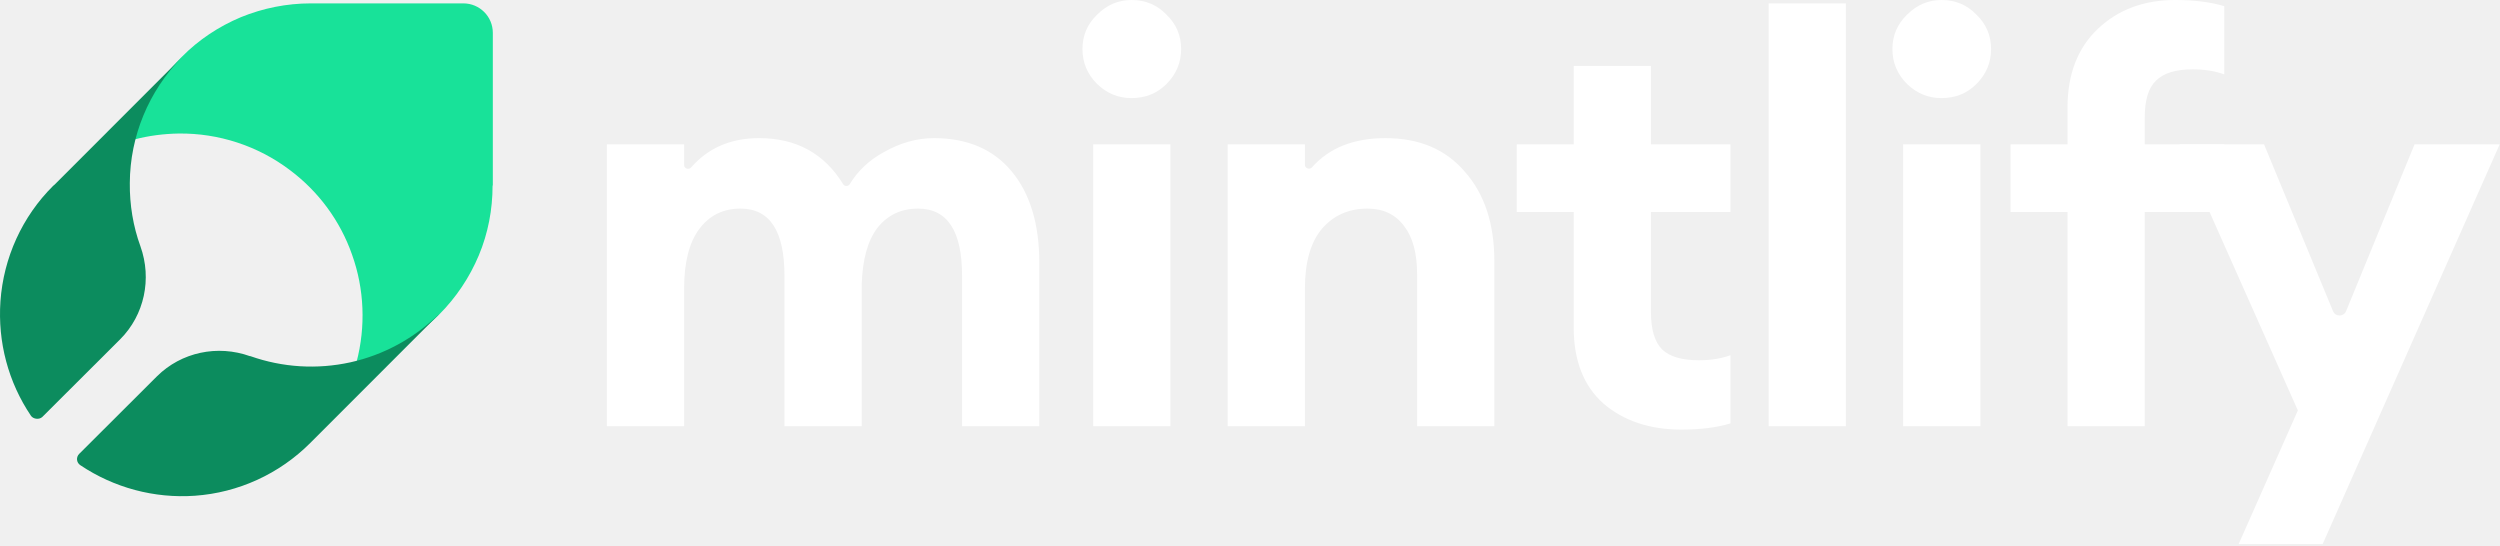
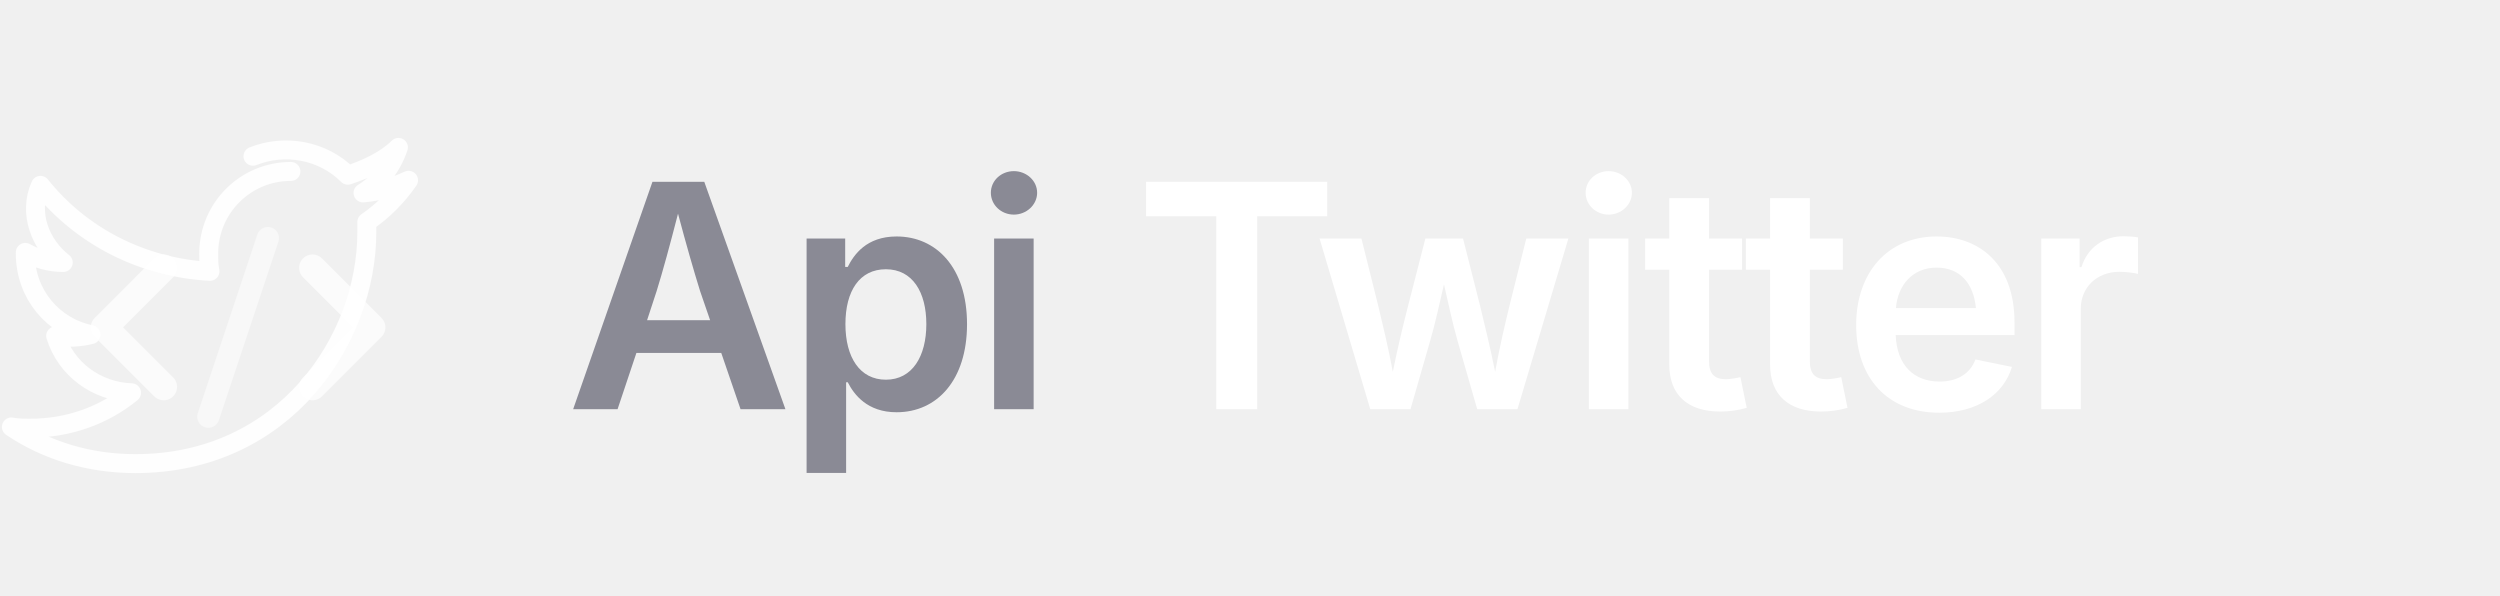
- <svg xmlns="http://www.w3.org/2000/svg" width="1682" height="367" viewBox="0 0 1682 367" fill="none">
-   <path d="M1562.69 366.037H1506.17L1546 276.14L1466.34 97.105H1523.24L1569.66 209.337C1571.28 213.26 1576.84 213.253 1578.45 209.325L1624.52 97.105H1681.79L1562.69 366.037Z" fill="white" />
-   <path d="M1391.02 286.761V142.622H1352.71V97.104H1391.02V72.449C1391.02 49.943 1397.85 32.242 1411.5 19.345C1425.16 6.448 1442.48 0 1463.47 0C1476.37 0 1487.37 1.391 1496.47 4.172V50.069C1490.4 47.793 1483.32 46.656 1475.23 46.656C1463.85 46.656 1455.63 49.184 1450.57 54.242C1445.51 59.046 1442.99 67.265 1442.99 78.897V97.104H1496.47V142.622H1442.99V286.761H1391.02Z" fill="white" />
-   <path d="M1306.22 66.001C1297.37 66.001 1289.66 62.84 1283.08 56.518C1276.51 49.943 1273.22 42.104 1273.22 33C1273.22 23.897 1276.51 16.184 1283.08 9.862C1289.66 3.287 1297.37 0 1306.22 0C1315.58 0 1323.42 3.287 1329.74 9.862C1336.31 16.184 1339.6 23.897 1339.6 33C1339.6 42.104 1336.31 49.943 1329.74 56.518C1323.42 62.84 1315.58 66.001 1306.22 66.001ZM1280.43 286.761V97.104H1332.39V286.761H1280.43Z" fill="white" />
-   <path d="M1189.94 286.761V2.276H1241.91V286.761H1189.94Z" fill="white" />
-   <path d="M1131.24 289.037C1110 289.037 1092.55 283.221 1078.89 271.588C1065.49 259.703 1058.79 242.634 1058.79 220.381V142.622H1020.48V97.104H1058.79V44.38H1110.76V97.104H1164.24V142.622H1110.76V210.14C1110.76 221.772 1113.29 230.117 1118.34 235.174C1123.4 239.979 1131.62 242.381 1143 242.381C1151.09 242.381 1158.17 241.243 1164.24 238.967V284.864C1155.14 287.646 1144.14 289.037 1131.24 289.037Z" fill="white" />
-   <path d="M825.979 286.761V97.104H877.945V110.967C877.945 113.311 881.135 114.347 882.688 112.591C894.273 99.485 910.773 92.932 932.187 92.932C954.946 92.932 972.774 100.518 985.67 115.69C998.82 130.61 1005.39 150.587 1005.39 175.622V286.761H953.429V184.346C953.429 170.438 950.521 159.691 944.704 152.104C938.888 144.265 930.67 140.346 920.049 140.346C907.405 140.346 897.164 144.898 889.325 154.001C881.738 163.105 877.945 176.507 877.945 194.208V286.761H825.979Z" fill="white" />
-   <path d="M761.286 66.001C752.436 66.001 744.723 62.84 738.148 56.518C731.574 49.943 728.286 42.104 728.286 33C728.286 23.897 731.574 16.184 738.148 9.862C744.723 3.287 752.436 0 761.286 0C770.643 0 778.482 3.287 784.804 9.862C791.379 16.184 794.666 23.897 794.666 33C794.666 42.104 791.379 49.943 784.804 56.518C778.482 62.84 770.643 66.001 761.286 66.001ZM735.493 286.761V97.104H787.459V286.761H735.493Z" fill="white" />
-   <path d="M647.273 286.761V185.484C647.273 155.392 637.411 140.346 617.686 140.346C606.307 140.346 597.204 144.645 590.376 153.242C583.801 161.84 580.261 174.61 579.755 191.553V286.761H527.789V185.484C527.789 155.392 517.927 140.346 498.203 140.346C486.571 140.346 477.341 144.898 470.513 154.001C463.685 163.105 460.272 176.507 460.272 194.208V286.761H408.306V97.104H460.272V111.103C460.272 113.435 463.407 114.462 464.939 112.704C476.419 99.522 491.68 92.932 510.72 92.932C535.742 92.932 554.588 103.262 567.259 123.923C568.258 125.553 570.718 125.527 571.712 123.894C577.189 114.891 584.802 107.731 594.548 102.414C605.675 96.093 616.928 92.932 628.307 92.932C650.813 92.932 668.261 100.391 680.652 115.311C693.043 130.231 699.239 150.714 699.239 176.76V286.761H647.273Z" fill="white" />
-   <path d="M331.569 124.833V22.09C331.569 11.065 322.625 2.276 311.764 2.276H209.069C192.938 2.276 176.967 5.472 162.113 11.544C147.26 17.775 133.685 26.724 122.345 38.228L121.546 39.027C106.533 54.207 95.833 73.062 90.402 93.834C100.145 91.277 110.206 89.999 120.268 89.839C147.1 89.52 173.453 98.148 194.855 114.287C214.18 128.668 228.873 148.481 236.859 171.331C245.164 194.5 246.122 219.746 239.893 243.554C260.496 238.122 279.503 227.416 294.675 212.396L295.474 211.597C306.813 200.252 315.917 186.67 322.145 171.81C328.374 156.95 331.409 140.971 331.409 124.833H331.569Z" fill="#18E299" />
-   <path d="M87.337 123.098C87.496 91.579 100.066 61.334 122.182 38.73L36.739 124.212C36.421 124.531 36.102 124.69 35.784 125.008C14.941 145.702 2.371 173.4 0.303 202.69C-1.607 230.07 5.553 257.131 20.828 279.736C22.285 281.892 26.238 282.601 28.466 280.532L80.813 228.319C97.202 211.923 102.293 187.568 94.497 165.759C89.564 152.229 87.178 137.743 87.337 123.098Z" fill="#0C8C5E" />
-   <path d="M294.976 211.605C278.587 227.683 258.062 238.826 235.786 243.761C213.351 248.695 190.121 247.263 168.482 239.622C168.482 239.622 168.323 239.622 168.164 239.622C146.365 231.822 122.022 236.916 105.633 253.153L53.285 305.365C51.057 307.594 51.376 311.255 54.081 313.006C76.674 328.129 103.724 335.451 131.091 333.541C160.368 331.472 187.894 318.896 208.737 298.043L209.533 297.247L294.976 211.765V211.605Z" fill="#0C8C5E" />
+ <svg xmlns="http://www.w3.org/2000/svg" width="168" height="40" viewBox="0 0 168 40" fill="none">
+   <g transform="translate(0, 2)">
+     <path d="M18 6c2.5-1 5.5-0.5 7.5 1.5 1.5-0.5 3-1.2 4-2.2-0.5 1.5-1.5 2.8-2.8 3.6 1.3-0.1 2.5-0.5 3.6-1-0.9 1.3-2 2.4-3.3 3.3v0.8c0 8.5-6.5 18.3-18.3 18.3-3.6 0-7-1-9.8-2.9 0.5 0.1 1 0.1 1.5 0.1 3 0 5.8-1 8-2.8-2.8-0.1-5.2-1.9-6-4.5 1 0.2 2 0.1 2.8-0.1-3-0.6-5.2-3.2-5.2-6.4v-0.1c0.9 0.5 1.9 0.8 3 0.8C1.2 13 0.2 10.5 1.2 8.3c3.2 4 8 6.5 13.4 6.8-0.1-0.5-0.1-0.9-0.1-1.4 0-3.6 2.9-6.5 6.5-6.5" stroke="white" stroke-width="1.5" fill="none" transform="scale(0.85) translate(2, 4)" stroke-linecap="round" stroke-linejoin="round" opacity="0.9" />
+     <path d="M11 16l-4 4 4 4" stroke="white" stroke-width="1.8" stroke-linecap="round" stroke-linejoin="round" opacity="0.7" />
+     <path d="M21 16l4 4-4 4" stroke="white" stroke-width="1.8" stroke-linecap="round" stroke-linejoin="round" opacity="0.7" />
+     <path d="M18 14l-4 12" stroke="white" stroke-width="1.5" stroke-linecap="round" opacity="0.5" />
+   </g>
+   <text x="38" y="27.5" font-family="Inter, -apple-system, BlinkMacSystemFont, sans-serif" font-weight="600" font-size="21" letter-spacing="-0.5">
+     <tspan fill="#8A8A95">Api</tspan>
+     <tspan fill="#FFFFFF">Twitter</tspan>
+   </text>
</svg>
